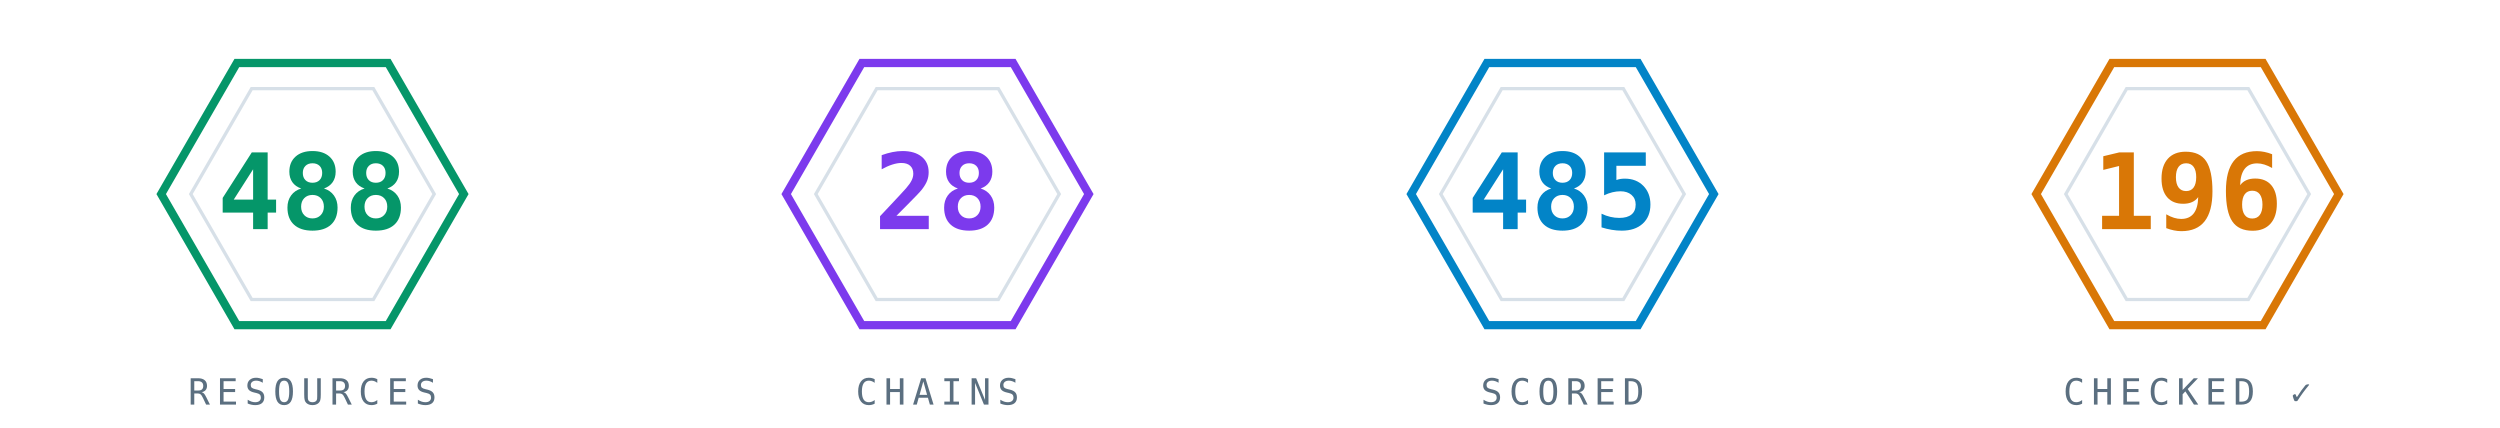
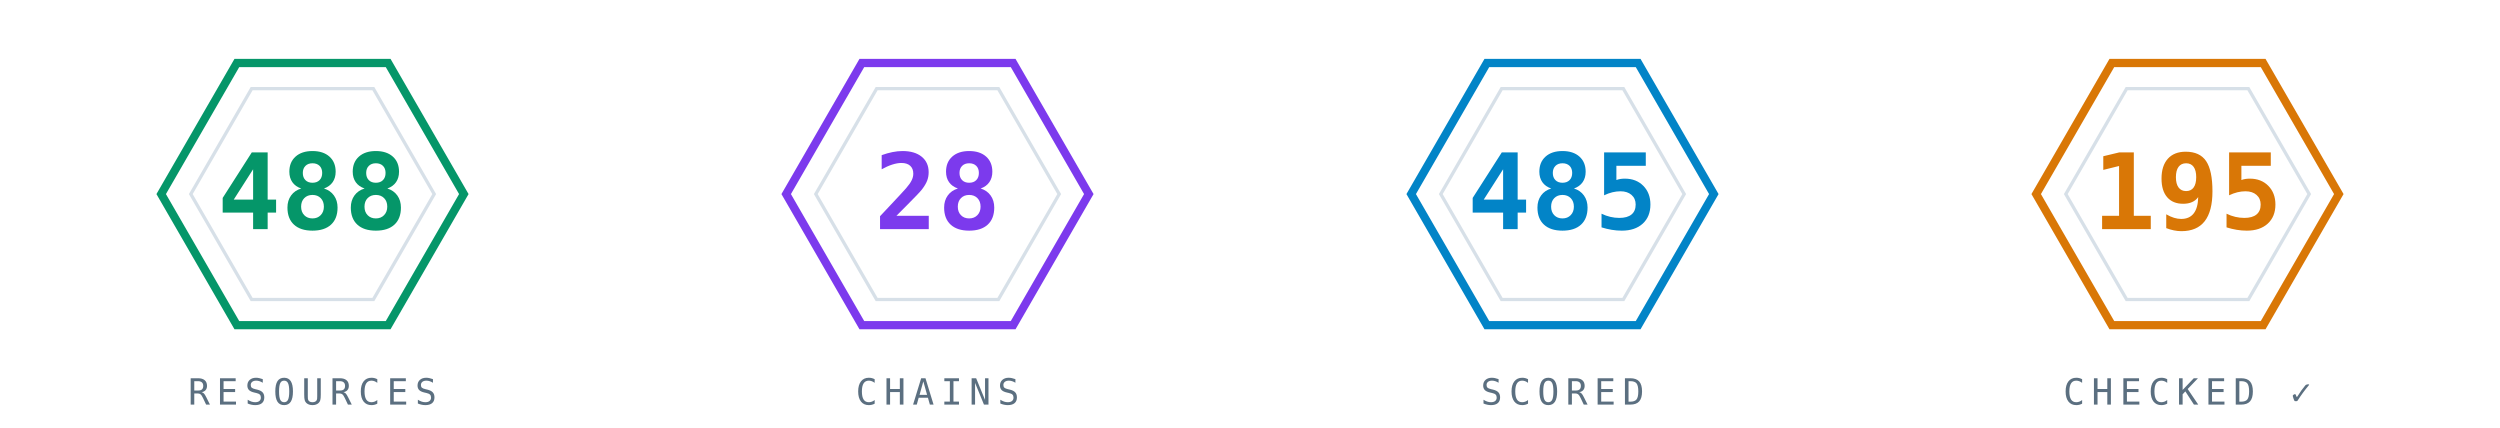
- <svg xmlns="http://www.w3.org/2000/svg" width="1520" height="260" viewBox="0 0 1520 260" role="img" aria-label="488 resources, 28 chains, 485 scored, 196 independently checked">
+ <svg xmlns="http://www.w3.org/2000/svg" width="1520" height="260" viewBox="0 0 1520 260" role="img" aria-label="488 resources, 28 chains, 485 scored, 195 independently checked">
  <g>
    <path d="M98.0 118.0 L144.0 38.3 L236.0 38.3 L282.0 118.0 L236.0 197.7 L144.0 197.7 Z" fill="none" stroke="#059669" stroke-width="5" />
    <path d="M116.0 118.0 L153.0 53.9 L227.0 53.9 L264.0 118.0 L227.0 182.1 L153.0 182.1 Z" fill="none" stroke="#d7e0e8" stroke-width="2" />
    <text x="190" y="139.333" text-anchor="middle" font-family="ui-monospace, SFMono-Regular, Menlo, monospace" font-size="64" font-weight="700" fill="#059669">488</text>
    <text x="190" y="246" text-anchor="middle" font-family="ui-monospace, SFMono-Regular, Menlo, monospace" font-size="22" letter-spacing="4" fill="#5b6f80">RESOURCES</text>
  </g>
  <g>
    <path d="M478.0 118.0 L524.0 38.3 L616.0 38.3 L662.0 118.0 L616.0 197.7 L524.0 197.7 Z" fill="none" stroke="#7c3aed" stroke-width="5" />
    <path d="M496.0 118.0 L533.0 53.9 L607.0 53.9 L644.0 118.0 L607.0 182.1 L533.0 182.1 Z" fill="none" stroke="#d7e0e8" stroke-width="2" />
    <text x="570" y="139.333" text-anchor="middle" font-family="ui-monospace, SFMono-Regular, Menlo, monospace" font-size="64" font-weight="700" fill="#7c3aed">28</text>
    <text x="570" y="246" text-anchor="middle" font-family="ui-monospace, SFMono-Regular, Menlo, monospace" font-size="22" letter-spacing="4" fill="#5b6f80">CHAINS</text>
  </g>
  <g>
    <path d="M858.0 118.0 L904.0 38.3 L996.0 38.3 L1042.0 118.0 L996.0 197.7 L904.0 197.7 Z" fill="none" stroke="#0284c7" stroke-width="5" />
    <path d="M876.0 118.0 L913.0 53.9 L987.0 53.9 L1024.0 118.0 L987.0 182.1 L913.0 182.1 Z" fill="none" stroke="#d7e0e8" stroke-width="2" />
    <text x="950" y="139.333" text-anchor="middle" font-family="ui-monospace, SFMono-Regular, Menlo, monospace" font-size="64" font-weight="700" fill="#0284c7">485</text>
    <text x="950" y="246" text-anchor="middle" font-family="ui-monospace, SFMono-Regular, Menlo, monospace" font-size="22" letter-spacing="4" fill="#5b6f80">SCORED</text>
  </g>
  <g>
    <path d="M1238.0 118.0 L1284.0 38.3 L1376.0 38.3 L1422.0 118.0 L1376.0 197.7 L1284.0 197.7 Z" fill="none" stroke="#d97706" stroke-width="5" />
    <path d="M1256.0 118.0 L1293.0 53.9 L1367.0 53.9 L1404.0 118.0 L1367.0 182.1 L1293.0 182.1 Z" fill="none" stroke="#d7e0e8" stroke-width="2" />
-     <text x="1330" y="139.333" text-anchor="middle" font-family="ui-monospace, SFMono-Regular, Menlo, monospace" font-size="64" font-weight="700" fill="#d97706">196</text>
+     <text x="1330" y="139.333" text-anchor="middle" font-family="ui-monospace, SFMono-Regular, Menlo, monospace" font-size="64" font-weight="700" fill="#d97706">195</text>
    <text x="1330" y="246" text-anchor="middle" font-family="ui-monospace, SFMono-Regular, Menlo, monospace" font-size="22" letter-spacing="4" fill="#5b6f80">CHECKED ✓</text>
  </g>
</svg>
